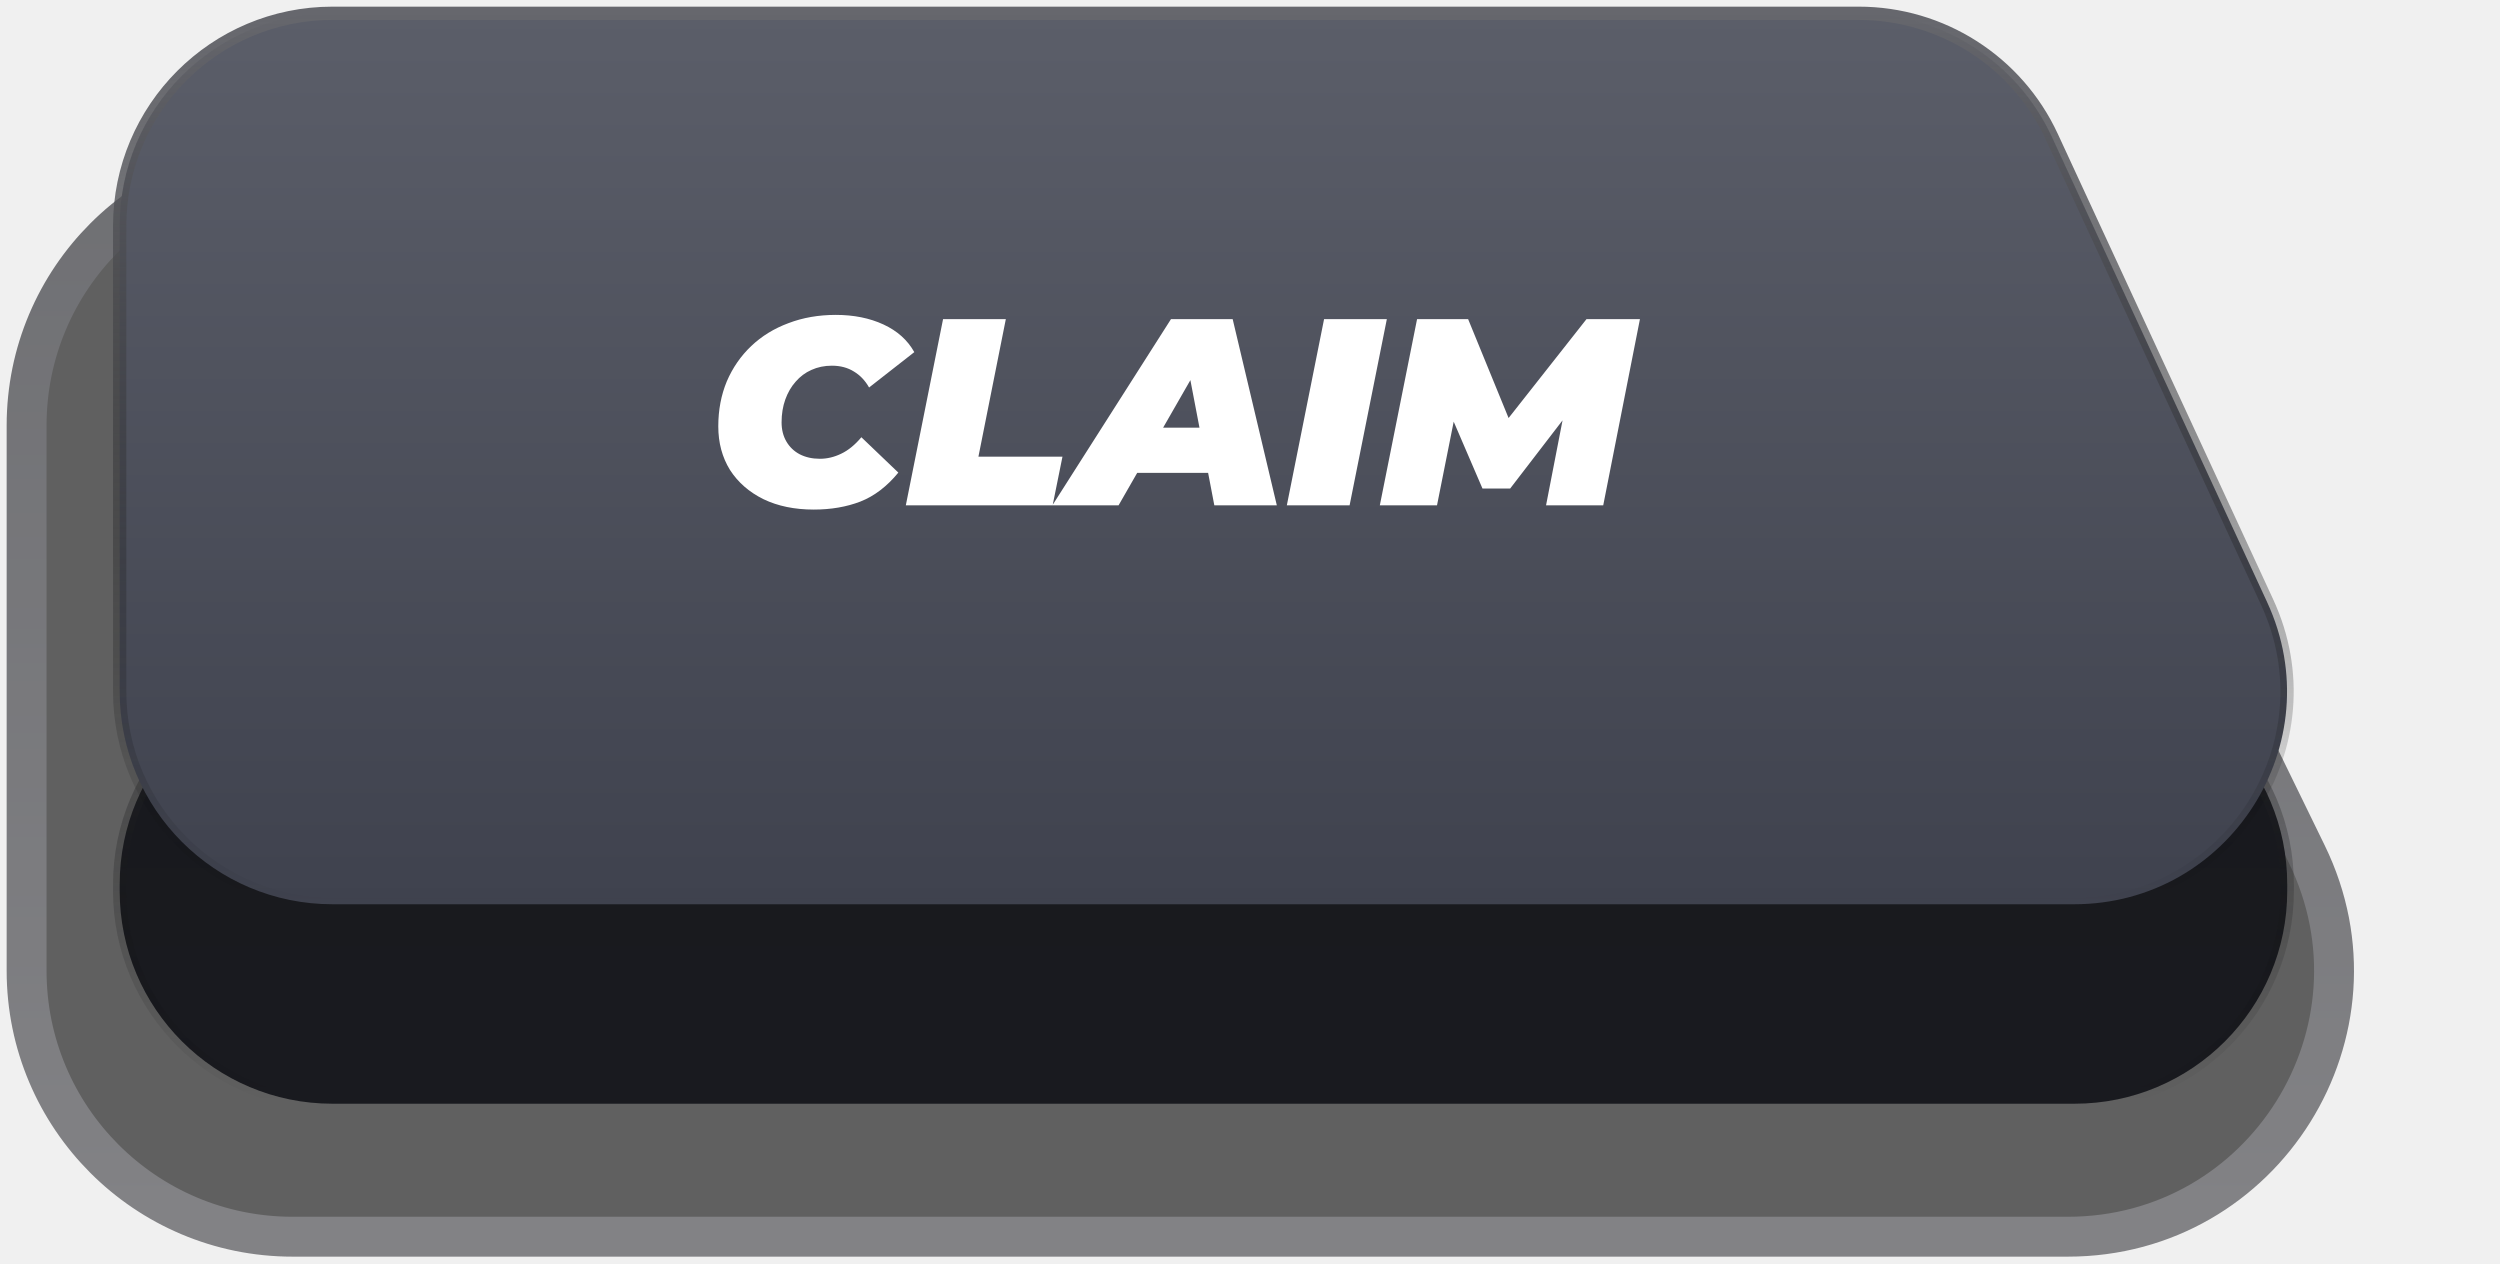
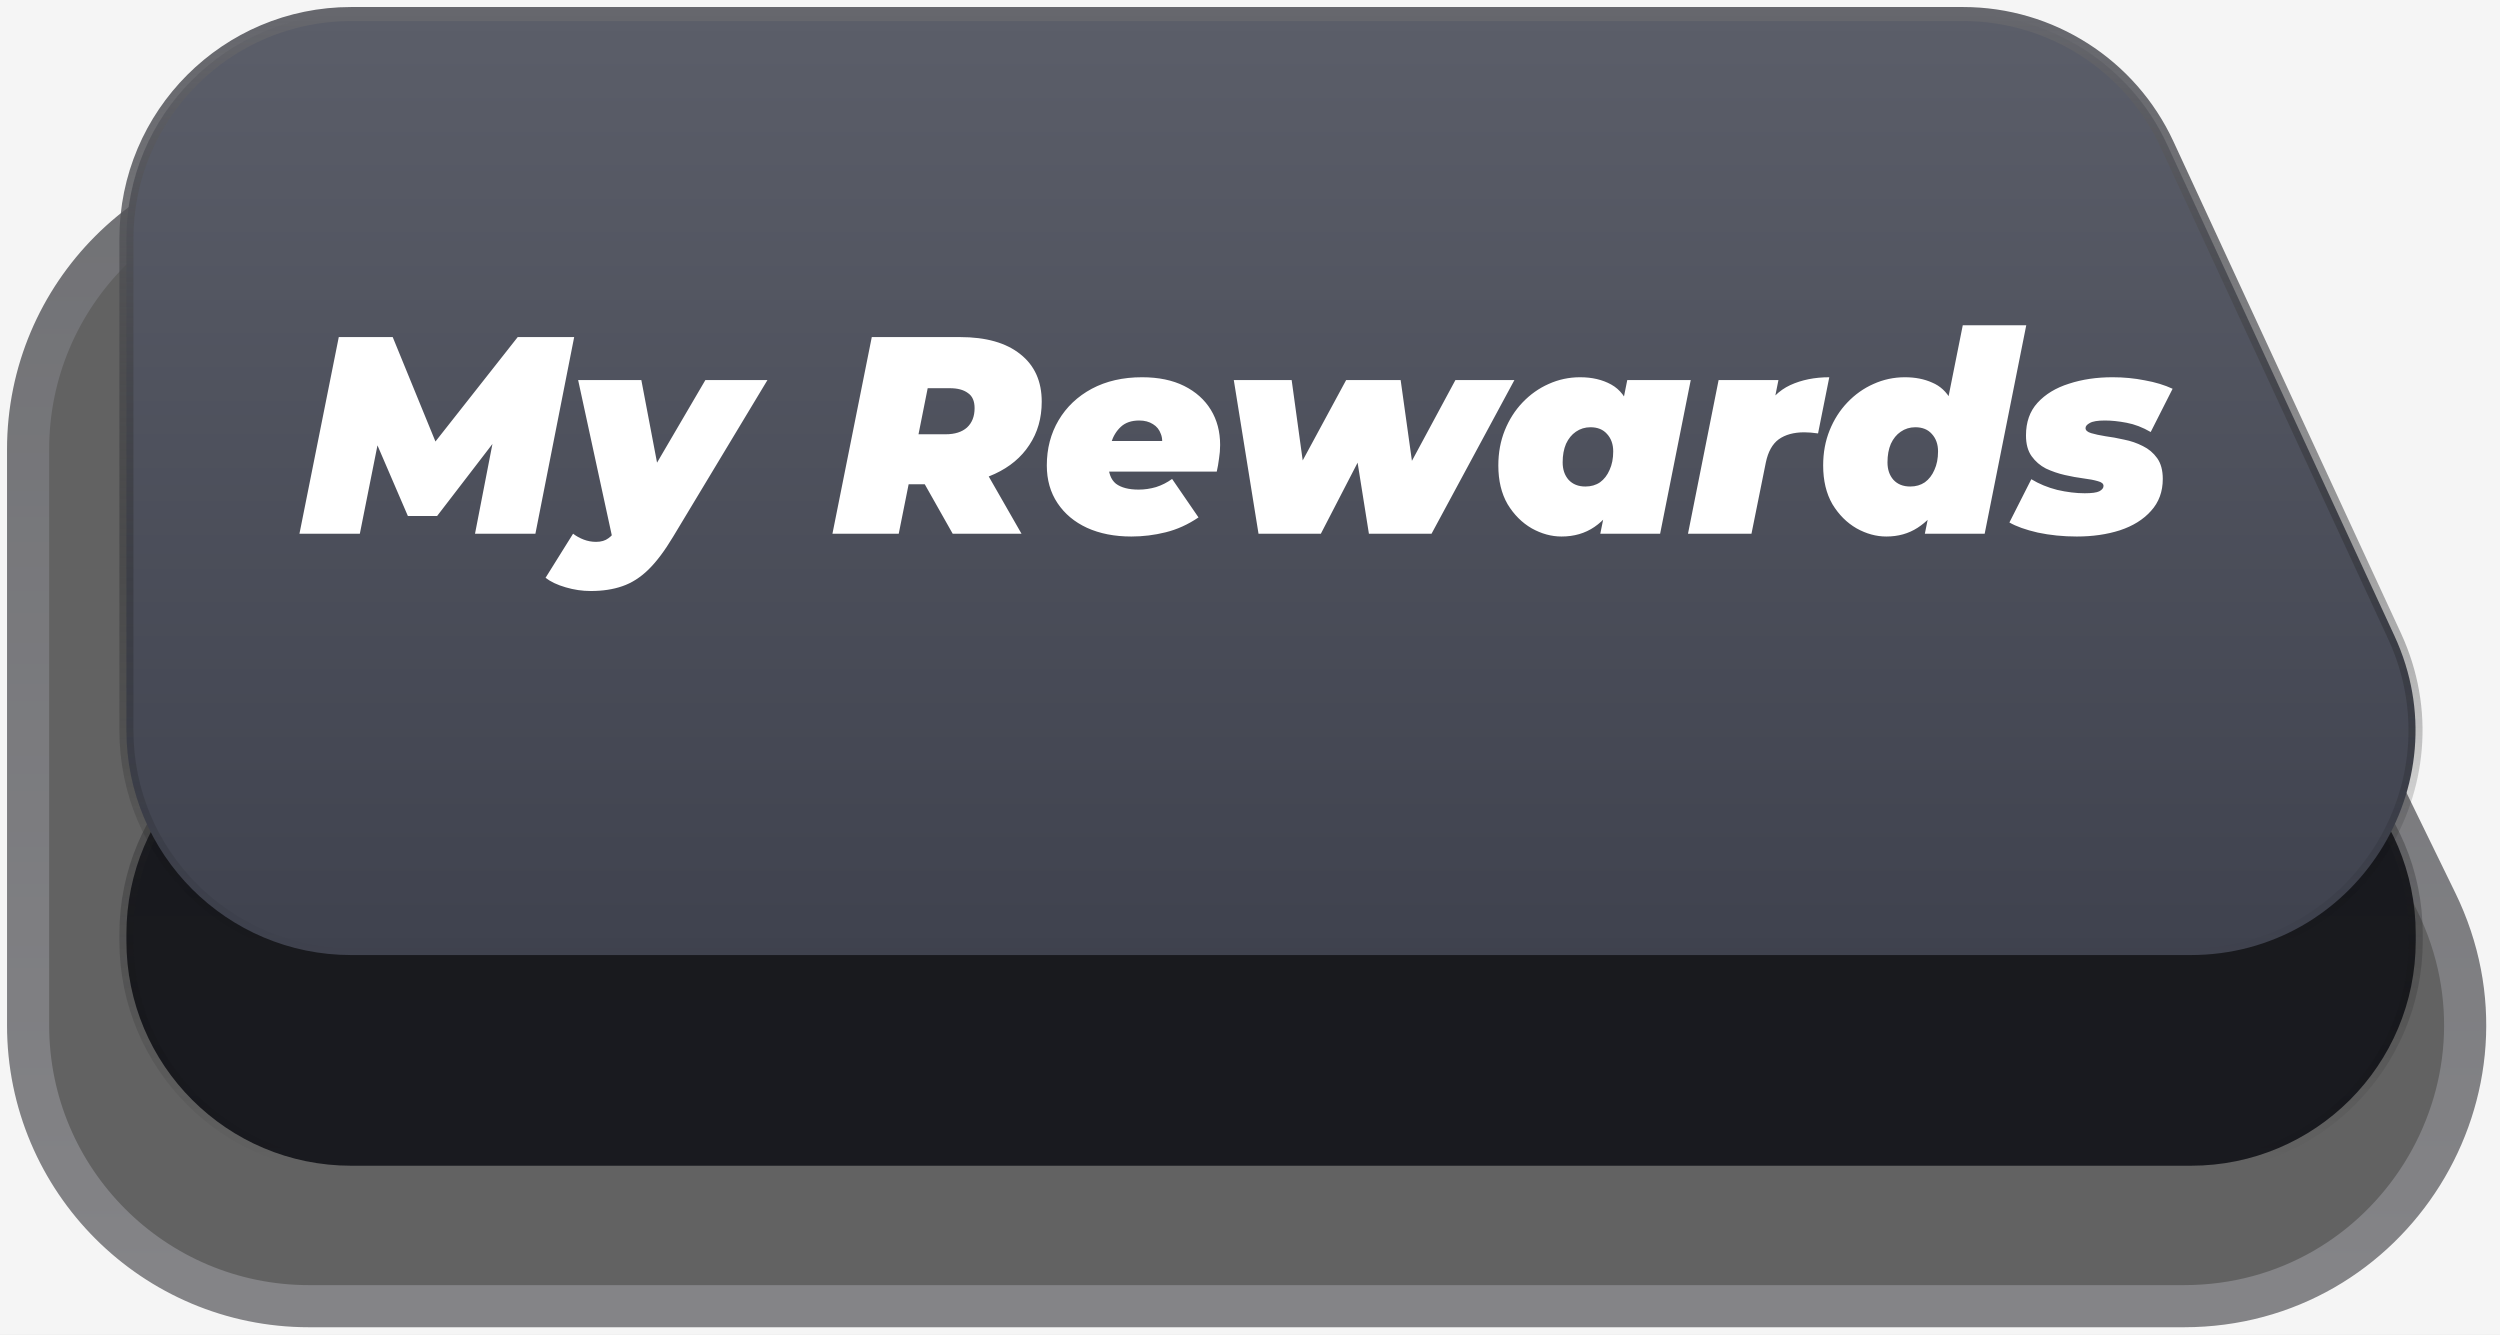
- <svg xmlns="http://www.w3.org/2000/svg" width="188" height="95" viewBox="0 0 188 95" fill="none">
-   <g opacity="0.6" filter="url(#filter0_b_5813_139)">
+ <svg xmlns="http://www.w3.org/2000/svg" width="178" height="95" viewBox="0 0 178 95" fill="none">
+   <rect width="178" height="95" fill="#F5F5F5" />
+   <g opacity="0.6" filter="url(#filter0_b_0_1)">
    <path d="M2 32C2 20.954 10.954 12 22 12H135.502C143.149 12 150.126 16.36 153.478 23.234L173.472 64.234C179.951 77.519 170.277 93 155.496 93H22C10.954 93 2 84.046 2 73V32Z" fill="black" />
-     <path d="M2 32C2 20.954 10.954 12 22 12H135.502C143.149 12 150.126 16.36 153.478 23.234L173.472 64.234C179.951 77.519 170.277 93 155.496 93H22C10.954 93 2 84.046 2 73V32Z" stroke="url(#paint0_linear_5813_139)" stroke-width="3" />
+     <path d="M2 32C2 20.954 10.954 12 22 12H135.502C143.149 12 150.126 16.36 153.478 23.234L173.472 64.234C179.951 77.519 170.277 93 155.496 93H22C10.954 93 2 84.046 2 73V32Z" stroke="url(#paint0_linear_0_1)" stroke-width="3" />
  </g>
-   <g filter="url(#filter1_b_5813_139)">
-     <path d="M9 66.5C9 57.663 16.163 50.5 25 50.5H156C164.837 50.5 172 57.663 172 66.5V67C172 75.837 164.837 83 156 83H25C16.163 83 9 75.837 9 67V66.5Z" fill="url(#paint1_linear_5813_139)" />
-     <path d="M9 66.5C9 57.663 16.163 50.5 25 50.5H156C164.837 50.5 172 57.663 172 66.5V67C172 75.837 164.837 83 156 83H25C16.163 83 9 75.837 9 67V66.5Z" stroke="url(#paint2_linear_5813_139)" />
+   <g filter="url(#filter1_b_0_1)">
+     <path d="M9 66.5C9 57.663 16.163 50.5 25 50.5H156C164.837 50.5 172 57.663 172 66.5V67C172 75.837 164.837 83 156 83H25C16.163 83 9 75.837 9 67V66.5Z" fill="url(#paint1_linear_0_1)" />
+     <path d="M9 66.5C9 57.663 16.163 50.5 25 50.5H156C164.837 50.5 172 57.663 172 66.5V67C172 75.837 164.837 83 156 83H25C16.163 83 9 75.837 9 67V66.5Z" stroke="url(#paint2_linear_0_1)" />
  </g>
-   <g filter="url(#filter2_b_5813_139)">
-     <path d="M9 17C9 8.163 16.163 1 25 1H139.773C146.009 1 151.676 4.622 154.294 10.281L170.488 45.281C175.394 55.885 167.651 68 155.967 68H25C16.163 68 9 60.837 9 52V17Z" fill="url(#paint3_linear_5813_139)" />
-     <path d="M9 17C9 8.163 16.163 1 25 1H139.773C146.009 1 151.676 4.622 154.294 10.281L170.488 45.281C175.394 55.885 167.651 68 155.967 68H25C16.163 68 9 60.837 9 52V17Z" stroke="url(#paint4_linear_5813_139)" />
+   <g filter="url(#filter2_b_0_1)">
+     <path d="M9 17C9 8.163 16.163 1 25 1H139.773C146.009 1 151.676 4.622 154.294 10.281L170.488 45.281C175.394 55.885 167.651 68 155.967 68H25C16.163 68 9 60.837 9 52V17Z" fill="url(#paint3_linear_0_1)" />
+     <path d="M9 17C9 8.163 16.163 1 25 1H139.773C146.009 1 151.676 4.622 154.294 10.281L170.488 45.281C175.394 55.885 167.651 68 155.967 68H25C16.163 68 9 60.837 9 52V17Z" stroke="url(#paint4_linear_0_1)" />
  </g>
-   <path d="M61.195 38.32C59.755 38.32 58.495 38.06 57.415 37.54C56.335 37.007 55.495 36.273 54.895 35.34C54.309 34.393 54.015 33.3 54.015 32.06C54.015 30.833 54.229 29.707 54.655 28.68C55.095 27.653 55.709 26.767 56.495 26.02C57.282 25.273 58.215 24.7 59.295 24.3C60.375 23.887 61.562 23.68 62.855 23.68C64.202 23.68 65.395 23.92 66.435 24.4C67.475 24.88 68.249 25.573 68.755 26.48L65.355 29.14C65.062 28.62 64.682 28.22 64.215 27.94C63.749 27.647 63.195 27.5 62.555 27.5C61.995 27.5 61.482 27.607 61.015 27.82C60.562 28.02 60.169 28.313 59.835 28.7C59.502 29.073 59.242 29.52 59.055 30.04C58.869 30.56 58.775 31.133 58.775 31.76C58.775 32.307 58.895 32.787 59.135 33.2C59.375 33.613 59.709 33.933 60.135 34.16C60.575 34.387 61.082 34.5 61.655 34.5C62.202 34.5 62.735 34.373 63.255 34.12C63.789 33.867 64.295 33.453 64.775 32.88L67.555 35.54C66.702 36.58 65.749 37.307 64.695 37.72C63.655 38.12 62.489 38.32 61.195 38.32ZM68.118 38L70.918 24H75.638L73.578 34.34H79.898L79.158 38H68.118ZM79.137 38L88.057 24H92.697L96.017 38H91.317L89.057 26.18H90.897L84.117 38H79.137ZM83.257 35.56L85.137 32.16H91.577L92.097 35.56H83.257ZM96.77 38L99.57 24H104.29L101.49 38H96.77ZM103.763 38L106.563 24H110.403L114.143 33.14H112.103L119.303 24H123.323L120.563 38H116.263L117.723 30.48L118.403 30.44L113.563 36.74H111.483L108.763 30.42L109.563 30.48L108.063 38H103.763Z" fill="white" />
+   <path d="M21.321 38L24.121 24H27.961L31.701 33.14H29.661L36.861 24H40.881L38.121 38H33.821L35.281 30.48L35.961 30.44L31.121 36.74H29.041L26.321 30.42L27.121 30.48L25.621 38H21.321ZM42.063 42.08C41.463 42.08 40.87 41.993 40.283 41.82C39.683 41.647 39.203 41.42 38.843 41.14L40.803 38C41.03 38.173 41.283 38.313 41.563 38.42C41.843 38.527 42.137 38.58 42.443 38.58C42.803 38.58 43.097 38.493 43.323 38.32C43.55 38.16 43.763 37.913 43.963 37.58L44.663 36.42L45.003 35.98L50.223 27.06H54.643L47.923 38.22C47.323 39.22 46.737 40 46.163 40.56C45.59 41.12 44.97 41.513 44.303 41.74C43.65 41.967 42.903 42.08 42.063 42.08ZM43.643 38.5L41.163 27.06H45.663L47.283 35.58L43.643 38.5ZM59.27 38L62.071 24H68.35C70.204 24 71.637 24.407 72.65 25.22C73.664 26.02 74.171 27.147 74.171 28.6C74.171 29.773 73.877 30.8 73.29 31.68C72.717 32.56 71.897 33.247 70.831 33.74C69.777 34.233 68.531 34.48 67.091 34.48H62.571L65.091 32.5L63.99 38H59.27ZM67.831 38L64.951 32.9H69.811L72.731 38H67.831ZM64.971 33.06L63.31 30.92H67.331C67.984 30.92 68.49 30.76 68.85 30.44C69.21 30.107 69.391 29.647 69.391 29.06C69.391 28.553 69.231 28.193 68.91 27.98C68.604 27.753 68.177 27.64 67.63 27.64H63.971L66.49 25.44L64.971 33.06ZM80.553 38.2C79.353 38.2 78.299 37.993 77.393 37.58C76.499 37.167 75.799 36.58 75.293 35.82C74.786 35.06 74.533 34.167 74.533 33.14C74.533 31.94 74.813 30.867 75.373 29.92C75.933 28.973 76.719 28.227 77.733 27.68C78.76 27.133 79.953 26.86 81.313 26.86C82.486 26.86 83.486 27.067 84.313 27.48C85.139 27.893 85.773 28.46 86.213 29.18C86.653 29.9 86.873 30.733 86.873 31.68C86.873 32.013 86.846 32.34 86.793 32.66C86.753 32.98 86.7 33.287 86.633 33.58H78.133L78.553 31.4H84.553L82.673 31.98C82.779 31.553 82.773 31.193 82.653 30.9C82.546 30.593 82.359 30.36 82.093 30.2C81.826 30.027 81.499 29.94 81.113 29.94C80.566 29.94 80.133 30.087 79.813 30.38C79.493 30.673 79.26 31.053 79.113 31.52C78.98 31.987 78.913 32.473 78.913 32.98C78.913 33.66 79.093 34.147 79.453 34.44C79.826 34.72 80.366 34.86 81.073 34.86C81.486 34.86 81.9 34.8 82.313 34.68C82.726 34.547 83.106 34.353 83.453 34.1L85.333 36.84C84.586 37.347 83.806 37.7 82.993 37.9C82.193 38.1 81.379 38.2 80.553 38.2ZM89.606 38L87.846 27.06H91.966L93.186 35.94H91.046L95.846 27.06H99.726L100.966 35.94H98.846L103.626 27.06H107.826L101.926 38H97.466L96.346 30.96H97.686L94.046 38H89.606ZM111.181 38.2C110.461 38.2 109.755 38.007 109.061 37.62C108.368 37.22 107.795 36.647 107.341 35.9C106.901 35.14 106.681 34.22 106.681 33.14C106.681 32.233 106.835 31.4 107.141 30.64C107.448 29.88 107.868 29.22 108.401 28.66C108.948 28.087 109.568 27.647 110.261 27.34C110.968 27.02 111.715 26.86 112.501 26.86C113.355 26.86 114.095 27.033 114.721 27.38C115.348 27.727 115.795 28.313 116.061 29.14C116.341 29.953 116.368 31.08 116.141 32.52C115.955 33.693 115.635 34.707 115.181 35.56C114.741 36.413 114.188 37.067 113.521 37.52C112.855 37.973 112.075 38.2 111.181 38.2ZM112.881 34.64C113.281 34.64 113.628 34.54 113.921 34.34C114.215 34.127 114.441 33.833 114.601 33.46C114.775 33.087 114.861 32.647 114.861 32.14C114.861 31.633 114.715 31.22 114.421 30.9C114.141 30.58 113.748 30.42 113.241 30.42C112.855 30.42 112.508 30.527 112.201 30.74C111.908 30.94 111.675 31.227 111.501 31.6C111.341 31.973 111.261 32.413 111.261 32.92C111.261 33.427 111.401 33.84 111.681 34.16C111.975 34.48 112.375 34.64 112.881 34.64ZM113.941 38L114.241 36.52L114.981 32.52L115.561 28.56L115.861 27.06H120.381L118.201 38H113.941ZM120.185 38L122.365 27.06H126.625L126.005 30.16L125.585 29.28C126.038 28.413 126.665 27.793 127.465 27.42C128.278 27.047 129.205 26.86 130.245 26.86L129.445 30.86C129.258 30.833 129.085 30.813 128.925 30.8C128.778 30.787 128.625 30.78 128.465 30.78C127.718 30.78 127.112 30.947 126.645 31.28C126.192 31.613 125.885 32.167 125.725 32.94L124.705 38H120.185ZM134.309 38.2C133.589 38.2 132.882 38.007 132.189 37.62C131.495 37.22 130.922 36.647 130.469 35.9C130.029 35.14 129.809 34.22 129.809 33.14C129.809 32.233 129.962 31.4 130.269 30.64C130.575 29.88 130.995 29.22 131.529 28.66C132.075 28.087 132.695 27.647 133.389 27.34C134.095 27.02 134.842 26.86 135.629 26.86C136.362 26.86 137.009 26.987 137.569 27.24C138.142 27.48 138.589 27.893 138.909 28.48C139.242 29.053 139.409 29.833 139.409 30.82C139.409 31.753 139.302 32.66 139.089 33.54C138.875 34.42 138.555 35.213 138.129 35.92C137.702 36.613 137.169 37.167 136.529 37.58C135.889 37.993 135.149 38.2 134.309 38.2ZM136.009 34.64C136.409 34.64 136.755 34.54 137.049 34.34C137.342 34.127 137.569 33.833 137.729 33.46C137.902 33.087 137.989 32.647 137.989 32.14C137.989 31.633 137.842 31.22 137.549 30.9C137.269 30.58 136.875 30.42 136.369 30.42C135.982 30.42 135.635 30.527 135.329 30.74C135.035 30.94 134.802 31.227 134.629 31.6C134.469 31.973 134.389 32.413 134.389 32.92C134.389 33.427 134.529 33.84 134.809 34.16C135.102 34.48 135.502 34.64 136.009 34.64ZM137.049 38L137.349 36.52L138.089 32.52L138.669 28.56L139.749 23.16H144.269L141.309 38H137.049ZM147.87 38.2C146.897 38.2 145.97 38.107 145.09 37.92C144.223 37.72 143.55 37.48 143.07 37.2L144.63 34.12C145.177 34.453 145.79 34.707 146.47 34.88C147.163 35.04 147.817 35.12 148.43 35.12C148.937 35.12 149.283 35.073 149.47 34.98C149.67 34.873 149.77 34.747 149.77 34.6C149.77 34.44 149.637 34.327 149.37 34.26C149.103 34.18 148.757 34.113 148.33 34.06C147.917 34.007 147.477 33.927 147.01 33.82C146.543 33.713 146.097 33.56 145.67 33.36C145.257 33.147 144.917 32.853 144.65 32.48C144.383 32.107 144.25 31.613 144.25 31C144.25 30.053 144.523 29.28 145.07 28.68C145.63 28.067 146.377 27.613 147.31 27.32C148.243 27.013 149.277 26.86 150.41 26.86C151.21 26.86 151.977 26.933 152.71 27.08C153.457 27.213 154.117 27.413 154.69 27.68L153.13 30.76C152.557 30.427 151.983 30.207 151.41 30.1C150.85 29.993 150.337 29.94 149.87 29.94C149.35 29.94 148.99 30 148.79 30.12C148.59 30.227 148.49 30.347 148.49 30.48C148.49 30.64 148.623 30.76 148.89 30.84C149.157 30.92 149.497 30.993 149.91 31.06C150.323 31.113 150.763 31.193 151.23 31.3C151.71 31.393 152.157 31.547 152.57 31.76C152.983 31.96 153.323 32.247 153.59 32.62C153.857 32.993 153.99 33.487 153.99 34.1C153.99 35.007 153.71 35.767 153.15 36.38C152.603 36.993 151.863 37.453 150.93 37.76C150.01 38.053 148.99 38.2 147.87 38.2Z" fill="white" />
  <defs>
-     <filter id="filter0_b_5813_139" x="-19.5" y="-9.5" width="216.522" height="124" filterUnits="userSpaceOnUse" color-interpolation-filters="sRGB">
+     <filter id="filter0_b_0_1" x="-19.5" y="-9.5" width="216.523" height="124" filterUnits="userSpaceOnUse" color-interpolation-filters="sRGB">
      <feFlood flood-opacity="0" result="BackgroundImageFix" />
      <feGaussianBlur in="BackgroundImageFix" stdDeviation="10" />
-       <feComposite in2="SourceAlpha" operator="in" result="effect1_backgroundBlur_5813_139" />
-       <feBlend mode="normal" in="SourceGraphic" in2="effect1_backgroundBlur_5813_139" result="shape" />
+       <feComposite in2="SourceAlpha" operator="in" result="effect1_backgroundBlur_0_1" />
+       <feBlend mode="normal" in="SourceGraphic" in2="effect1_backgroundBlur_0_1" result="shape" />
    </filter>
-     <filter id="filter1_b_5813_139" x="-11.5" y="30" width="204" height="73.5" filterUnits="userSpaceOnUse" color-interpolation-filters="sRGB">
+     <filter id="filter1_b_0_1" x="-11.5" y="30" width="204" height="73.5" filterUnits="userSpaceOnUse" color-interpolation-filters="sRGB">
      <feFlood flood-opacity="0" result="BackgroundImageFix" />
      <feGaussianBlur in="BackgroundImageFix" stdDeviation="10" />
-       <feComposite in2="SourceAlpha" operator="in" result="effect1_backgroundBlur_5813_139" />
-       <feBlend mode="normal" in="SourceGraphic" in2="effect1_backgroundBlur_5813_139" result="shape" />
+       <feComposite in2="SourceAlpha" operator="in" result="effect1_backgroundBlur_0_1" />
+       <feBlend mode="normal" in="SourceGraphic" in2="effect1_backgroundBlur_0_1" result="shape" />
    </filter>
-     <filter id="filter2_b_5813_139" x="-11.5" y="-19.5" width="203.987" height="108" filterUnits="userSpaceOnUse" color-interpolation-filters="sRGB">
+     <filter id="filter2_b_0_1" x="-11.5" y="-19.5" width="203.987" height="108" filterUnits="userSpaceOnUse" color-interpolation-filters="sRGB">
      <feFlood flood-opacity="0" result="BackgroundImageFix" />
      <feGaussianBlur in="BackgroundImageFix" stdDeviation="10" />
-       <feComposite in2="SourceAlpha" operator="in" result="effect1_backgroundBlur_5813_139" />
-       <feBlend mode="normal" in="SourceGraphic" in2="effect1_backgroundBlur_5813_139" result="shape" />
+       <feComposite in2="SourceAlpha" operator="in" result="effect1_backgroundBlur_0_1" />
+       <feBlend mode="normal" in="SourceGraphic" in2="effect1_backgroundBlur_0_1" result="shape" />
    </filter>
-     <linearGradient id="paint0_linear_5813_139" x1="117.296" y1="12" x2="117.296" y2="93" gradientUnits="userSpaceOnUse">
+     <linearGradient id="paint0_linear_0_1" x1="117.296" y1="12" x2="117.296" y2="93" gradientUnits="userSpaceOnUse">
      <stop stop-color="#191A20" />
      <stop offset="1" stop-color="#39393E" />
    </linearGradient>
-     <linearGradient id="paint1_linear_5813_139" x1="95" y1="12" x2="95" y2="83" gradientUnits="userSpaceOnUse">
+     <linearGradient id="paint1_linear_0_1" x1="95" y1="12" x2="95" y2="83" gradientUnits="userSpaceOnUse">
      <stop stop-color="#17181C" />
      <stop offset="1" stop-color="#191A1F" />
    </linearGradient>
-     <linearGradient id="paint2_linear_5813_139" x1="95" y1="12" x2="95" y2="83" gradientUnits="userSpaceOnUse">
+     <linearGradient id="paint2_linear_0_1" x1="95" y1="12" x2="95" y2="83" gradientUnits="userSpaceOnUse">
      <stop stop-color="#66676D" />
      <stop offset="1" stop-opacity="0" />
    </linearGradient>
-     <linearGradient id="paint3_linear_5813_139" x1="95" y1="1" x2="95" y2="68" gradientUnits="userSpaceOnUse">
+     <linearGradient id="paint3_linear_0_1" x1="95" y1="1" x2="95" y2="68" gradientUnits="userSpaceOnUse">
      <stop stop-color="#5B5E69" />
      <stop offset="1" stop-color="#3F424E" />
    </linearGradient>
-     <linearGradient id="paint4_linear_5813_139" x1="95" y1="1" x2="95" y2="68" gradientUnits="userSpaceOnUse">
+     <linearGradient id="paint4_linear_0_1" x1="95" y1="1" x2="95" y2="68" gradientUnits="userSpaceOnUse">
      <stop stop-color="#66676D" />
      <stop offset="1" stop-opacity="0" />
    </linearGradient>
  </defs>
</svg>
